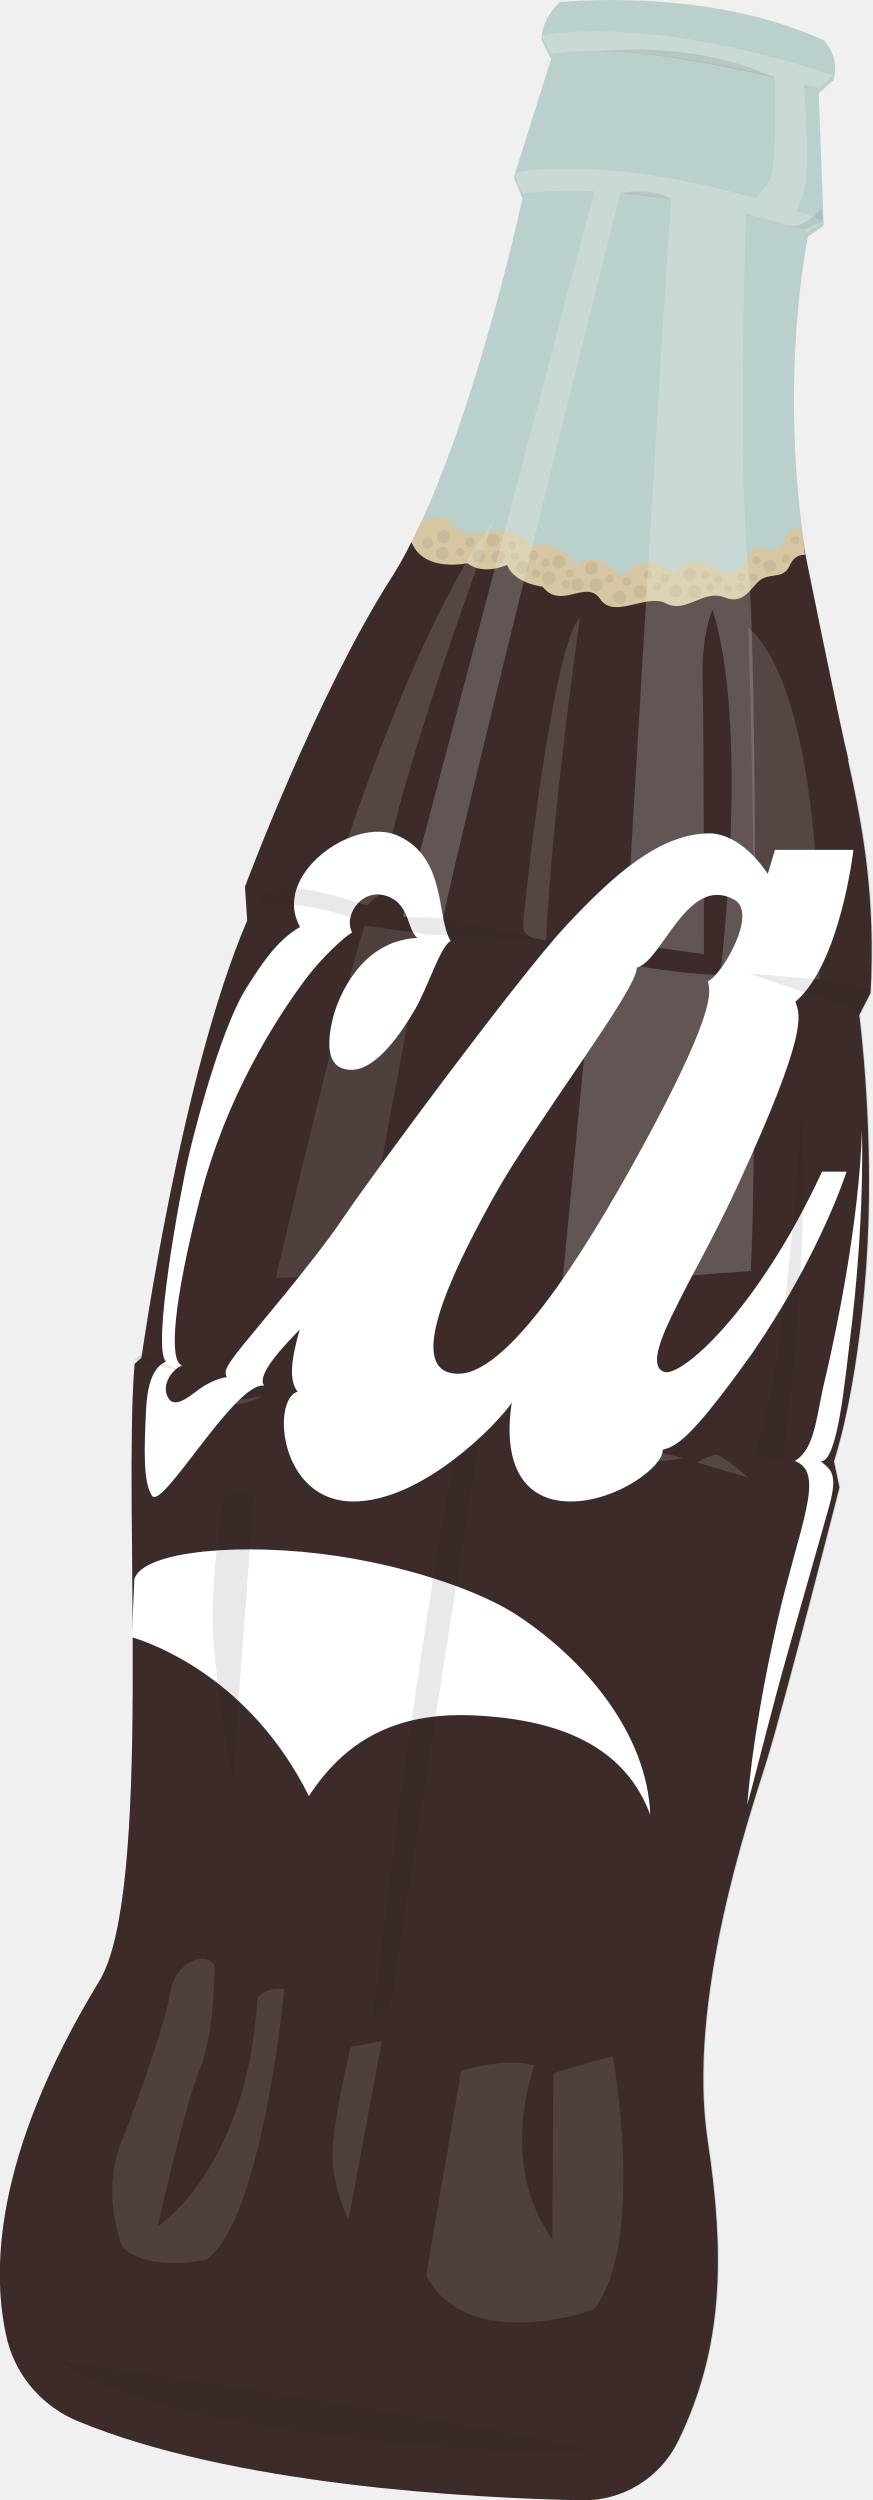
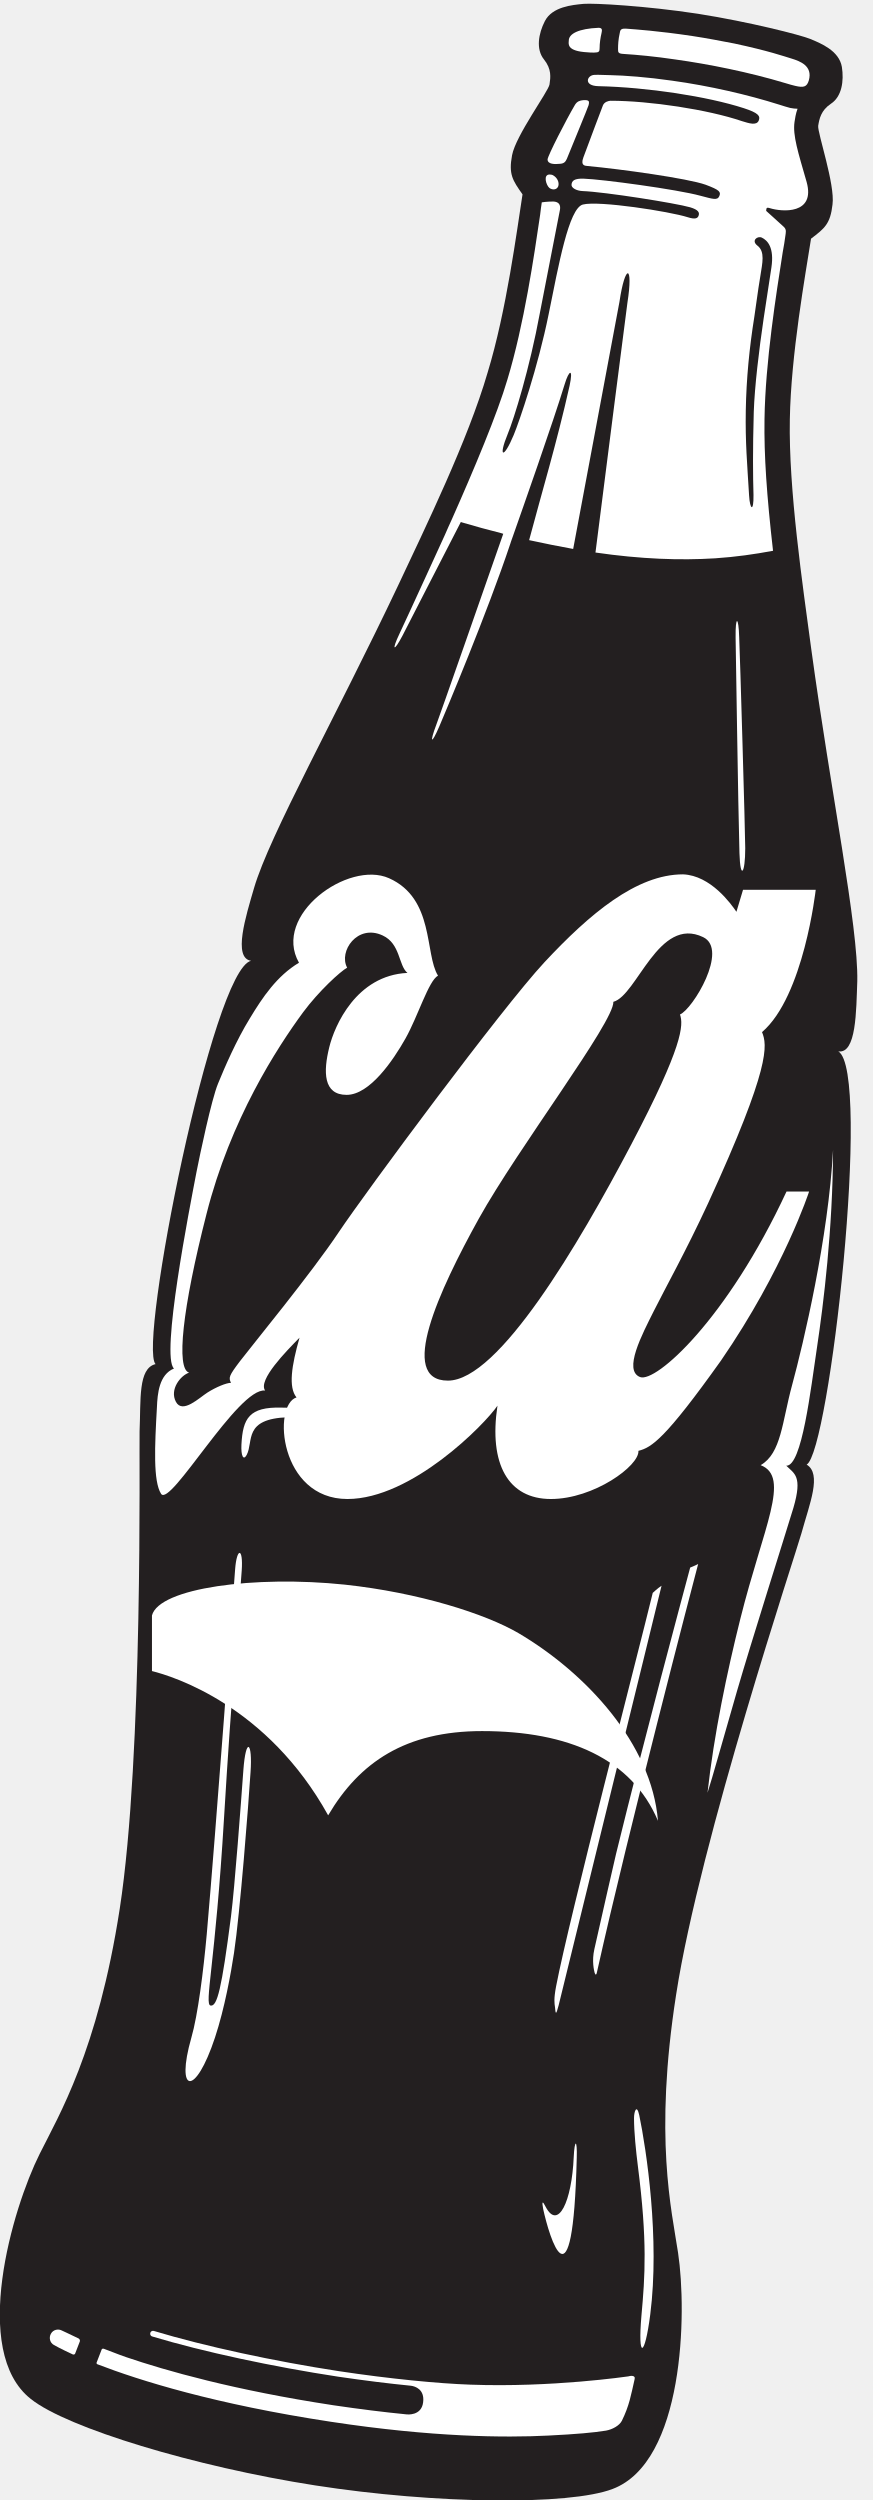
- <svg xmlns="http://www.w3.org/2000/svg" version="1.1" id="Layer_1" x="0px" y="0px" viewBox="0 0 316.8 908.1" style="enable-background:new 0 0 316.8 908.1;" xml:space="preserve">
+ <svg xmlns="http://www.w3.org/2000/svg" version="1.1" id="Layer_1" x="0px" y="0px" viewBox="-341 -4.1 316.8 908.1" style="enable-background:new -341 -4.1 316.8 908.1;" xml:space="preserve">
  <style type="text/css">
- 	.st0{opacity:0.8;fill:#ADC8C3;}
- 	.st1{fill:#3C2B28;}
- 	.st2{fill:#D6C7A2;}
- 	.st3{fill:#C9BB9A;}
- 	.st4{fill:#FFFFFF;}
- 	.st5{opacity:0.13;fill:#FFFFFF;}
- 	.st6{opacity:0.1;fill:#FFFFFF;}
- 	.st7{opacity:0.1;fill:#1D1D1B;}
- 	.st8{opacity:0.2;fill:#FFFFFF;}
+ 	.st0{fill:#231F20;}
+ 	.st1{fill:#FFFFFF;}
+ 	.st2{fill:none;}
</style>
-   <g>
-     <path class="st0" d="M211.5,908.1c-40.5-0.8-127.2-5.5-183.2-28.8c-12.5-5.2-22-16-25.4-29.1c-6-23.3-6.1-66,33-130.3   c19.8-31.5,8.7-173.1,13-224.5l2.5-2.2c0,0,14.4-103,38.4-158.8L89,322.1c0,0,25.8-69.3,53.1-112.1S189.8,72,189.8,72l-3.2-7.5   l13.6-43.1l-3.5-6.8c0,0-0.5-7.3,6.7-13.8c0,0,53.4-5.8,95.9,13.9c0,0,6.1,6.2,3.4,14.5l-5.3,4.7l1.8,48l-5.7,4.1   c0,0-11,51.3-0.7,116.3s27,96.7,23.7,158.4l-4.1,8c0,0,5.9,44.7,2.5,91.4s-11.7,70.7-11.7,70.7l2,9.5c0,0-20.1,79-26.6,99.8   c-6.5,20.9-28.9,86.6-21.3,137.2c6.3,41.8,5.9,75.4-10.7,109.4C240,900,226.4,908.5,211.5,908.1z" />
-     <path class="st1" d="M35.9,719.9c19.8-31.5,8.7-173.1,13-224.5l2.5-2.2c0,0,14.4-103,38.4-158.8L89,322.1c0,0,25.8-69.3,53.1-112.1   c2.5-3.9,5-8.3,7.3-13c24.6-3,55.8,22.4,90.6,20c40.9-2.9,50.3,41.3,68,59.1c5.8,26.1,10,50.8,8.2,84.6l-4.1,8   c0,0,5.9,44.7,2.5,91.4c-3.3,46.7-11.7,70.7-11.7,70.7l2,9.5c0,0-20.1,79-26.6,99.8c-6.5,20.9-28.9,86.6-21.3,137.2   c6.3,41.8,5.9,75.4-10.7,109.4c-6.5,13.4-20.2,21.8-35,21.5c-40.5-0.8-127.2-5.5-183.2-28.8c-12.5-5.2-22-16-25.4-29.1   C-3,826.9-3.2,784.3,35.9,719.9z" />
-     <path class="st1" d="M291.2,194.8c0,0,14.2,70.2,17,81.3c0,0-18.6,8-19.2,6.6c-0.6-1.5-63.8-65.6-63.8-65.6   S267.3,219.1,291.2,194.8z" />
-     <path class="st2" d="M149.5,197l3.3-7.1c0,0,7.3-5.4,12.8,1.3s19.8-3.9,28.1,7.2c0,0,7.4-4.4,15.7,6.9c0,0,5-7.2,16,3.7   c0,0,11.2-9.7,19.5-0.2c0,0,4-8.7,14.7-2.7c0.3,0.1,0.5,0.3,0.8,0.5c11.4,6.9,10.4-11.6,18-7.5c7.6,4.1,3.9-6.3,12.6-8.1l1.4,10.6   c0,0-3.6-0.7-5.6,3.9s-6.2,2.8-9.9,4.7s-6.1,10-13.7,6.8c-7.6-3.1-14.1,6-21.2,2.2c-7.1-3.8-19,5.9-24-1.6   c-5-7.5-14.2,4.2-20.9-4.5c0,0-10.4-1.1-12.9-7.9c0,0-8.6,4-14.4-0.6C169.9,204.5,154,208.2,149.5,197z" />
-     <circle class="st3" cx="160.6" cy="201" r="2.4" />
-     <circle class="st3" cx="167.2" cy="200.6" r="1.5" />
-     <circle class="st3" cx="155.3" cy="197.3" r="2" />
-     <circle class="st3" cx="174" cy="202.1" r="2.4" />
-     <circle class="st3" cx="170.7" cy="196.9" r="1.8" />
-     <circle class="st3" cx="193.8" cy="201.8" r="1.8" />
-     <circle class="st3" cx="180.9" cy="202.3" r="2.4" />
-     <circle class="st3" cx="179.1" cy="196.3" r="2.4" />
-     <circle class="st3" cx="161.2" cy="194.9" r="2.4" />
-     <circle class="st3" cx="186" cy="198.1" r="1.5" />
-     <circle class="st3" cx="194.7" cy="208.4" r="1.5" />
-     <circle class="st3" cx="187.1" cy="202.1" r="1.5" />
-     <circle class="st3" cx="205.5" cy="212.3" r="1.5" />
-     <circle class="st3" cx="198.1" cy="204.6" r="1.5" />
-     <circle class="st3" cx="209.7" cy="212.3" r="2.4" />
-     <circle class="st3" cx="199.3" cy="210" r="2.4" />
-     <circle class="st3" cx="216.6" cy="212.5" r="2.4" />
-     <circle class="st3" cx="203.1" cy="204.1" r="2.4" />
-     <circle class="st3" cx="189.7" cy="206.1" r="2.4" />
-     <circle class="st3" cx="214.8" cy="206.4" r="2.4" />
-     <circle class="st3" cx="221.4" cy="210.3" r="1.5" />
-     <circle class="st3" cx="206.9" cy="208.3" r="1.5" />
-     <circle class="st3" cx="227.7" cy="211.2" r="1.5" />
-     <circle class="st3" cx="238.6" cy="213.1" r="1.5" />
-     <circle class="st3" cx="235.4" cy="208.8" r="1.5" />
-     <circle class="st3" cx="245.4" cy="214.6" r="2.4" />
-     <circle class="st3" cx="225.1" cy="217" r="2.4" />
-     <circle class="st3" cx="232.5" cy="214.9" r="2.4" />
-     <circle class="st3" cx="252.3" cy="214.8" r="2.4" />
-     <circle class="st3" cx="279.6" cy="205.7" r="2.4" />
-     <circle class="st3" cx="250.5" cy="208.7" r="2.4" />
-     <circle class="st3" cx="256.1" cy="209" r="1.5" />
-     <circle class="st3" cx="241.5" cy="210.1" r="1.5" />
-     <circle class="st3" cx="274.8" cy="203.5" r="1.5" />
-     <circle class="st3" cx="288.9" cy="196.3" r="1.5" />
-     <circle class="st3" cx="258.1" cy="213.4" r="1.5" />
-     <circle class="st3" cx="260.9" cy="210.5" r="1.5" />
-     <circle class="st3" cx="273.7" cy="209.8" r="1.5" />
-     <circle class="st3" cx="269.4" cy="209.7" r="1.5" />
-     <circle class="st3" cx="264.5" cy="213.9" r="1.5" />
-     <circle class="st3" cx="269" cy="213.4" r="1.5" />
-     <circle class="st3" cx="285.4" cy="202.9" r="1.5" />
-     <path class="st4" d="M47.9,594.7c8,2.4,43.1,15.1,64.3,57.7c12.8-19.6,30.8-30.6,59.8-29.3c33,1.5,55.3,12.2,64.2,36.1   c-1.1-29.4-23.7-56.4-48.7-72.7c-12.1-7.9-37-17.1-65.1-21.3c-33.9-5.1-70.5-2-73.6,8.4L47.9,594.7z" />
-     <path class="st4" d="M241.1,498.3c-6.7-2.6,2-18.5,6.7-27.9c4.7-9.4,11.9-21.8,20.6-40.7c24.8-54,22.5-60.7,20.5-65.8   c16.4-14,21.1-55.2,21.1-55.2l-28.5,0l-2.6,8.7c-2.1-3-9.9-14.2-20.9-14.7c-18.2,0-34.8,14.7-52.7,33.9   c-16.8,18.1-69.9,89.8-80.7,105.9c-10.8,16.1-34,42.9-38.4,48.7c-4.4,5.8-4.8,7-3.8,9.1c-1.9,0-5.8,1.5-9,3.6   c-3.3,2.1-9.8,8.6-12.4,3.7c-2.6-4.9,1.9-10.5,5.2-11.6c-5.1-1.4-3.1-23.3,6.4-60.5c9.4-37.2,27.8-65.5,38-79.3   c6.1-8.3,14.7-16.1,17.3-17.5c-3.4-6.4,4.1-17.3,13.9-12.7c7,3.3,6.2,11.8,9.8,14.7c-20.1,0.9-28.6,20.8-30.7,29.2   c-2.3,9.6-2.3,18.7,6.8,18.7c9.1,0,18.2-13.6,23.2-22.2c4.9-8.7,9.1-22.7,12.8-24.6c-5.3-8.6-1.3-30.3-19.3-38.3   c-16.1-7.1-46,14.5-35.4,33.2c-8.7,5.1-14.1,13.7-19.4,22c-8.3,12.9-17.3,45.3-20.8,60.1c-3.5,14.5-13.7,71.2-8.5,75.8   c-5.8,2.3-6.9,11.5-7.2,16.8c-0.8,15.3-1.1,27,2.1,31.9c3.6,5.7,30.1-41.3,40.7-40c-2.9-4.1,7.8-15,13-20.4   c-3.2,11-4,18.6-0.8,22.6c-9.6,3-6.6,39.9,20.2,39.9c25.3,0,52.7-28.5,57.6-35.9c-3.5,22.9,4.6,35.9,21.4,35.9s33.9-12.9,33.4-18.8   c5.2-1.3,10.5-4.2,32.5-35c24.8-36,34.3-66,34.3-66h-8.9C275.1,476.3,247.2,500.7,241.1,498.3z M166.5,499c-20,0-2.9-35.9,12.7-64   c15.6-28.1,52.4-75.6,52.1-83.5c9.4-2.5,18.4-34.1,35.4-24.7c8.9,4.9-4.7,27.6-9.6,29.7c1.4,4.1,1.5,12.3-19,51.3   C217.4,446.8,186.4,499,166.5,499z" />
-     <path class="st4" d="M313.1,410.5c0.6,30.1-2.2,58.8-4.2,74.8c-2,16-4.6,45.6-10.7,45.5c3.1,2.9,6.4,3.8,3.1,15.9   c-3.3,12.1-14.7,51.3-19.7,70.1c-5,18.8-8.5,33.1-10.2,38.8c1.9-22,6.3-46.1,10.9-66.3c8-35.3,17.9-54.4,6.4-58.6   c7.7-4.7,7.7-16.7,11.2-30.6C303.7,483.9,312.1,443.9,313.1,410.5z" />
+   <path id="Group_4_" class="st0" d="M-95.4,720.4c8.6-55.8,43.7-160.9,45.5-167.5c3-10.9,7.5-21.6,1.9-25  c8.3-4.4,23.7-142.9,11.5-150.1c6.6,1,6.5-14.8,6.9-25.5c0.4-19.9-9.6-68.5-16.7-120.5c-3.1-23.1-8.3-58.2-7.8-83.6  c0.4-23.5,5.7-52.8,7.7-65.6c5-3.8,7-5.4,7.8-12.4c1-7.2-5.5-26.1-5.2-28.6c0.4-2.5,1-5.6,4.6-8c4-2.6,4.8-8.3,4-13.4  c-1-5.9-7.7-8.6-11.6-10.2c-3.5-1.4-21.7-6.1-40.7-9.1c-19-2.9-37.8-3.9-41.5-3.6c-4.1,0.4-11.4,1-14.1,6.3  c-2.3,4.5-3.3,10.2-0.3,13.9c2.8,3.5,2.4,6.5,2,9.1c-0.4,2.5-12.3,18.6-13.6,25.7c-1.3,6.9,0.2,9.1,3.8,14.2  c-2,12.7-5.8,42.3-12.7,64.8c-7.1,24.4-22.6,56.2-32.5,77.3c-22.5,47.5-46.7,90.7-52.3,109.8c-3,10.3-7.8,25.5-1.1,26.5  c-14,3.1-41.1,139.8-34.7,146.5c-6.4,1.5-5.3,13.1-5.8,24.4c-0.2,6.9,1.4,117.6-7.2,173.4c-8,51.8-22.2,75.2-29.1,89.1  c-9.9,19.8-25.2,71.7-3.2,89c13.1,10.5,59.6,24.6,103.3,31.4c0,0,0,0,0,0c43.6,6.8,92.3,7.3,108,1.3c26-9.8,27.1-63.9,23.8-85.8  C-97,798.8-103.5,772.3-95.4,720.4z" />
+   <g id="Group_2_">
+     <path class="st1" d="M-225,510.6c-3.6,0-7.6,0-11.3,0.1c-16.5,0.5-12.5,8.8-15.1,13.7c-1.2,2.2-2.1,0.3-1.9-3.8   c0.5-9.5,2.8-13.7,14.5-13.4c3.5,0.1,6.3,0.1,8.6,0.1L-225,510.6z" />
+     <path class="st1" d="M-117.2,669.2c0,0-6,26-7.9,34.7c-1,4.4-0.1,7.8,0.1,8.6c0.3,1,0.7,0.8,0.9-0.5c11.6-52,34.6-140.1,36.7-148   c-1.3,0.7-2.9,1.3-2.9,1.3C-93.7,578-106.4,625.2-117.2,669.2z" />
+     <path class="st1" d="M-138.1,724.4c5.8-23.9,33.8-137.5,37.4-152.5c-1.4,0.9-3.2,2.6-3.2,2.6c-5.3,21.9-30.3,117.9-35.1,142.9   c-0.9,4.7-0.6,6.2-0.4,7.6C-139.2,727.2-139.1,728.3-138.1,724.4z" />
+     <path class="st1" d="M-142.8,797.5c-1.2-2.4-1.4-1.9-0.9,0.8c2.2,10.1,10.8,39.3,12.2-18.7c0.2-6.8-0.8-6.6-1.1-0.2   C-133.3,795.7-138.3,806.1-142.8,797.5z" />
+     <path class="st1" d="M-110.7,765.3c0,5.1,0.7,11.8,1.4,17.4c3.5,27.3,2.6,40,1.3,54.3c-1.4,16.1,1.2,15.3,3.2-0.4   c3.5-27.4-1.4-59.9-4-72.4C-109.7,760.1-110.7,762.8-110.7,765.3z" />
+     <path class="st1" d="M-252.6,638.9c-0.9,12.3-3.1,42.1-4.5,53.2c-3.4,26.3-5,32.7-7.4,32.3c-2.4-0.4,1.7-14.8,4.9-68.5   c2.7-45.2,5.9-81,6.4-89.5c0.6-8.5-1.8-8.5-2.4-0.4c-0.6,8.2-6.9,93.7-10.3,132.5c-1.2,13.2-3.2,29.3-5.6,37.6   c-5.8,20.3,1.4,21.7,8.6-0.1c3.5-10.6,5.8-23.4,6.9-30.7c2.2-14.5,5.3-54.4,6-65.6C-249.2,628.5-251.7,626.6-252.6,638.9z" />
+     <path class="st1" d="M-112.8,859.1c-0.1,0-27.7,4.1-57.4,3c-11.5-0.4-29.2-2.1-47.7-4.9c-23.5-3.6-48.6-9-67.2-14.6   c-0.6-0.2-1.2,0.2-1.3,0.7c-0.2,0.6,0.2,1.2,0.7,1.3c18.6,5.6,43.9,11,67.5,14.6c9.5,1.4,18.4,2.5,26.5,3.3c1.5,0.2,5,1.3,4.4,6   c-0.6,5.1-6,4.4-6,4.4l0,0c-8.2-0.8-17-1.9-26.5-3.3c-36.2-5.5-61-12.6-75.4-17.5c-3.2-1.1-5.5-2.1-8-3c0,0-0.7-0.3-0.9,0.3   l-1.7,4.4c0,0-0.4,0.7,0.2,0.9c15.3,5.9,42.7,14.5,84.9,20.9c0,0,0,0,0,0c0,0,0,0,0,0c36.8,5.6,63.2,5.8,78.8,5   c10.2-0.5,16.8-1.1,21-1.8c2.3-0.4,4.9-1.8,5.8-3.6c2.7-5.5,3.3-9.3,4.6-15C-110,858.5-112.2,858.9-112.8,859.1z" />
+     <path class="st1" d="M-312.5,845.3c-3.6-1.7-5.8-2.8-5.9-2.8c-1.4-0.8-3.3-0.4-4.1,1.1c-0.8,1.4-0.4,3.3,1.1,4.1   c0.3,0.2,2.5,1.4,6.8,3.4c0,0,0.6,0.3,0.9-0.3l1.7-4.4C-311.8,845.6-312.5,845.3-312.5,845.3z" />
+     <path class="st1" d="M-141.4,64.2c1.1,0.8,2.7,0.7,3.2-0.7c0.4-1.4-0.4-3-1.7-3.8c-0.4-0.3-0.9-0.4-1.3-0.4   C-143.9,59.1-142.6,63.3-141.4,64.2z" />
+     <path class="st1" d="M-114.4,15.5c4.8,0.3,11.3,0.9,18.7,2c12.2,1.7,26.7,4.6,40,8.6c1.4,0.4,2.6,0.8,3.6,1c3,0.7,4.2,0.4,4.9-2   c1.5-5.3-3.3-7-6.2-7.9c-3-0.9-8.3-2.8-20.9-5.5c-4.7-0.9-9.8-1.9-15.1-2.7c-12.7-1.9-20.5-2.4-24.3-2.7c-2-0.1-2,0.7-2.2,1.7   c-0.5,2.2-0.6,4.1-0.6,5.7C-116.5,14.9-116.5,15.4-114.4,15.5z" />
+     <path class="st1" d="M-127.6,14.9c0.7,0.1,1.5,0.1,2.4,0.1c1.8,0,2-0.4,2-1.6c0-1.8,0.3-3.8,0.7-5.5c0.2-1,0.4-1.9-1.1-1.9   c-7.1,0.3-10.9,2.1-10.8,4.8C-134.5,12-135,14.5-127.6,14.9z" />
+     <path class="st1" d="M-137.6,55.4c1.5-0.1,2-0.7,2.5-1.8c1.9-4.7,7.7-18.7,7.9-19.5c0.2-0.9,0.4-1.6-0.7-1.8   c-0.8-0.1-1.7,0-2.4,0.2c-1.1,0.3-1.5,1-1.8,1.4c-3.2,5.4-9.9,18.5-10,19.9C-142.1,55.6-139.5,55.6-137.6,55.4z" />
    <g>
-       <g>
-         <path class="st5" d="M271.8,227.9c0,0,3.8,108.7,0.3,125.6l25.6,2.2C297.6,355.8,300.3,253.3,271.8,227.9z" />
-         <path class="st5" d="M210.7,224.3c0,0-10.3,70.9-12.3,117.2c0,0-8.7,0-8.4-5.4C190.2,330.7,200.7,233.7,210.7,224.3z" />
-         <path class="st5" d="M179.4,189.1c0,0-37,98.9-41.1,135.3l-5,4.4l-13.6-3.7C119.6,325,148.9,229.4,179.4,189.1z" />
-         <path class="st5" d="M271.8,536.7l-18.4-5.4c0,0,5.1-3.7,7.8-2.6C263.9,529.9,271.8,536.7,271.8,536.7z" />
-         <path class="st5" d="M247.9,529.7c0,0-27,5.9-56-6.7C191.9,523,238.2,525.8,247.9,529.7z" />
-         <path class="st5" d="M163.6,519.7c0,0-42.6,2.4-57.5-9.9C106.1,509.8,159.7,521.3,163.6,519.7z" />
-         <path class="st5" d="M95.2,507.2c0,0-8.4,4.6-15.2,2.4L95.2,507.2z" />
-         <path class="st6" d="M222.6,746.8c0,0,12.2,67.3-6.8,92.1c0,0-45.6,16.6-61-12.3l12.7-74.4c0,0,15.7-5.1,26.6-1.9     c0,0-13.5,35.1,6.5,63L201,753L222.6,746.8z" />
-         <path class="st6" d="M138.7,741.4l-12.1,65c0,0-6.2-12.3-5.8-25s6.6-37.9,6.6-37.9L138.7,741.4z" />
-         <path class="st6" d="M103.3,722.5c0,0-8,84.1-28.4,98.3c0,0-20.4,4.8-30.4-4.5c0,0-8-18.8-0.7-37.4s16.8-46,18.1-55.4     c1.3-9.5,11.6-15.5,16-9.8c0,0,0.4,24-5.3,37.8c-5.7,13.8-15.3,57.2-15.3,57.2s32.6-21,36.2-82.8     C93.5,725.9,95.8,721.7,103.3,722.5z" />
-         <path class="st6" d="M154.1,339.3l-23.2,124l-30.7,0.9c0,0,24.6-105.4,32.3-128L154.1,339.3z" />
-         <path class="st7" d="M173.9,523.7l-32.6,207.5l-5.9,1.1c0,0,17.2-142.9,29.7-201.3L173.9,523.7z" />
-         <path class="st7" d="M92.3,541.5L84.5,647c0,0-5.5-30.4-7-51.6s4.1-54.4,4.1-54.4L92.3,541.5z" />
-         <path class="st7" d="M132.6,328.8l-5.7,4.4c0,0-17.2-6.8-33.7-4.3C93.2,328.9,92.8,314.9,132.6,328.8z" />
-         <polygon class="st7" points="198.3,341.5 154.1,339.3 144.6,337.3 146.3,333.2 161,333.4    " />
-         <polygon class="st7" points="297.6,355.8 316.2,359.1 312.1,367.1 272,353.6    " />
-         <polyline class="st7" points="51.3,491.7 67.2,498.5 48.8,493.8 53.2,490.2    " />
-         <path class="st7" d="M219.6,891.3c0,0-151.8-1.2-196.9-33.4C22.7,858,162.4,877.4,219.6,891.3z" />
-         <path class="st7" d="M291.1,405c0,0-5.7,98-17.2,123.5l10.2,2.6C284.1,531.2,294.4,460.9,291.1,405z" />
-         <path class="st8" d="M161,333.4l-14.7-0.3l69.6-263.6c-8.6-0.3-17.5-0.2-26.2,0.8l-3.2-7.5c0,0,30.5-7.3,87.9,9.3     c1.9-2,3.9-4.3,5.2-6.6c2.4-4.6,2.1-29.2,1.9-37.5c-21-5.1-58.3-12.5-81.3-8.3l-3.5-6.8c0,0,37.2-8.4,106,14.5l-5.3,4.7     c0,0-2-0.6-5.4-1.5c0.8,10.1,2,31.5,0,38.6c-1,3.5-1.9,5.8-2.8,7.4c3.2,1.1,6.5,2.2,9.9,3.5l-5.7,4.1c0,0-8.8-3.2-22.5-6.6     c-0.1,4-2.8,95.7,0.8,127.5c3.7,32.5,2.9,227.7,1,256.6l-68.5,4.9l11.5-119.1c0,0,21.8,5.8,45.9,6.7c0,0,11-89.7-2.8-132.8     c0,0-4,9-3.6,25c0.5,16,0.5,100.2,0.5,100.2l-28.4-4c0,0,13.9-236.9,16.5-270.4c-5.9-0.9-12-1.7-18.4-2.2     C220.5,89.2,166.6,304.9,161,333.4z" />
-         <path class="st4" d="M243.8,70.5" />
-         <path class="st7" d="M243.7,72.3l-18.4-2.2C225.3,70.2,236.4,67.6,243.7,72.3z" />
-         <path class="st7" d="M298.3,75.7c0,0-6.1,7.8-12.9,6.3l6.8,1.5l6.8-3.2L298.3,75.7z" />
-         <path class="st7" d="M281.4,28.2c0,0-41.4-9.8-63.4-9.6C218,18.6,251.6,14.3,281.4,28.2z" />
-       </g>
+       <path class="st2" d="M-64.4,82.2c-1.6-0.7-3.9,1.1-1.6,2.9c2.9,2.2,1.8,6.4,1.1,11c-1.2,7.3-1.1,7.6-2.2,14.9    c-1.7,11.3-2.9,22.5-3.1,33.9c-0.2,12,0.5,19.1,1.2,31c0.3,5.2,1.8,6.1,1.6-0.2c-0.1-6.7-0.3-16,0.1-30.2c0.3-9.1,1.8-22.5,3.6-34    c1.2-7.8,2.5-16.5,2.8-18.4C-59.7,85.8-62.2,83.2-64.4,82.2z" />
+       <path class="st1" d="M-61.4,71.5c4.4,1.4,16.7,2.4,13.4-9.5c-3.1-10.8-5.1-16.9-4.4-21.8c0.2-1.2,0.4-2.9,1.1-4.8    c-0.8,0-1.7-0.1-2.7-0.3c-1.2-0.3-2.4-0.7-4-1.2c-11.4-3.6-25.2-6.8-38.9-8.7c-9-1.3-17.4-1.9-22.3-2c-2.3,0-4.2-0.2-5.9-0.1    c-2.7,0.1-4.1,4,1.5,4.1c17.7,0.4,39.5,3.7,52.8,8c5.2,1.7,6.1,2.8,5.4,4.5c-0.8,1.9-3.5,1-6.1,0.2c-12.3-4.2-33.6-7.4-47.7-7.4    c-0.7,0-2.3,0.4-2.8,1.7c-0.4,1-5,13.2-7.1,18.9c-1.1,3,0.6,3,1.5,3.1c11.9,1.1,36.5,4.5,42.9,6.8c5.1,1.9,5.6,2.6,5,4.1    c-0.7,1.7-2.3,1.1-6.9-0.1c-8.4-2.3-35.8-6-42.4-6.2c-3.3-0.1-4.3,0.7-4.4,2.2c-0.1,1.1,1.7,2.2,4,2.3c8.1,0.3,33.9,4.4,39.1,5.9    c3,0.9,3.4,1.9,3.1,2.9c-0.3,1.1-1.2,1.6-4,0.7c-6.6-2.1-32.4-6.1-38.1-4.6c-5.1,1.4-8.8,22-12.4,39.8    c-3.9,19.3-10.7,39.1-12.7,43.9c-3.7,8.9-5.7,8.2-2.2-0.3c2.3-5.5,8-23.9,11.7-44c3.5-18.3,6.5-33.1,7.3-37.5    c0.3-1.8-0.4-2.9-2.4-3c-2.4,0-4.2,0.3-4.2,0.3c-0.3,1.7-0.3,2.3-0.6,4.5c-2.2,14.9-5.8,39.8-11.9,59.9    c-3.6,12.3-12.2,32.8-20.2,50.8c-0.9,1.9-1.7,3.8-2.5,5.6c0,0-13.6,29.8-16.5,35.9c-2.9,6.1-2.1,6.8,1.1,0.7    c1.9-3.6,14.6-28.6,21.2-41.3c0.1,0,0.1,0,0.2,0.1c5,1.5,9.9,2.8,14.6,4c0.2,0.1,0.4,0.1,0.6,0.2c-6.5,18.6-23.2,66.5-24.3,69.3    c-2.5,6.6-1.9,7.6,1.1,0.6c2.1-4.9,17.4-41.2,25.8-66.4c0,0,0.3-1,0.9-2.6c3.3-9.4,14.6-41.4,18.8-55.2c1.6-5.3,3.2-6,1.8,0.5    c-4.7,21-10.2,39.1-14.7,56.1c5.6,1.2,10.9,2.3,16,3.2c1.9-10,16.8-89.7,16.8-89.7c2.1-14.2,5.1-13.7,2.9,0.3    c-0.7,4.9-8,62.5-11.6,90.7c16.5,2.4,30.8,2.9,43.5,2.1c7.5-0.5,14.4-1.5,20.8-2.7c0.1,0,0.1,0,0.2,0c-2.3-20.2-3.3-34.6-3.1-47.9    c0.3-20.8,4.3-45.7,6.6-60.5c0.4-2.3,0.8-4.4,1-6.2c0.1-1,0.5-2.1-0.6-3.1c-1.7-1.6-6.2-5.6-6.4-5.8    C-62.6,71.6-62.7,71.1-61.4,71.5z M-60.8,93.1c-0.3,1.9-1.6,10.6-2.8,18.4c-1.7,11.5-3.3,24.9-3.6,34c-0.4,14.2-0.3,23.4-0.1,30.2    c0.1,6.3-1.3,5.4-1.6,0.2c-0.7-11.9-1.4-19-1.2-31c0.2-11.4,1.3-22.7,3.1-33.9c1.1-7.3,1-7.6,2.2-14.9c0.7-4.6,1.8-8.8-1.1-11    c-2.3-1.8,0-3.6,1.6-2.9C-62.2,83.2-59.7,85.8-60.8,93.1z" />
    </g>
+     <path class="st1" d="M-73.8,227.5c0.1,4.9,0.9,60.4,1.4,78.3c0.3,9.9,2.1,7.5,2.1-1.8c0-5-1.9-70.4-2.2-76.7   C-72.7,219.9-73.9,219.2-73.8,227.5z" />
  </g>
+   <path class="st1" d="M-38.4,413.6c-0.1,28.8-3.5,56.2-5.8,71.5c-2.3,15.3-5.5,43.5-11.2,43.2c2.9,2.9,6,3.7,2.6,15.3  c-3.5,11.5-15.3,48.7-20.5,66.6c-5.2,17.9-8.9,31.4-10.7,36.9c2.3-21,7.1-43.9,11.9-63.1c8.4-33.6,18.4-51.6,7.4-55.9  c7.5-4.3,7.8-15.8,11.4-29C-49.1,483.6-40.1,445.5-38.4,413.6z" />
+   <path class="st1" d="M-285.8,602.9c7.7,1.9,41.9,12.5,64,52.4c11.4-19.3,28.1-30.6,55.9-30.6c31.5,0,54.4,10.1,63.9,32.6  c-2.3-28-26.1-53.7-50.7-68.2c-12-7-36.1-14.7-63.1-17.6c-32.6-3.4-67.4,1.2-70,11.2V602.9z" />
+   <path class="st1" d="M-108.5,496.1c-6.2-2.4,0.7-15.4,5-24c4.3-8.6,11.6-21.6,19.7-39.1c22.9-49.9,21.5-57.5,19.6-62.2  c15.2-13,19.5-51.7,19.5-51.7h-26.4l-2.4,8c-1.9-2.8-9.3-13.2-19.4-13.6c-16.9,0-33.9,14.3-50.4,32c-15.5,16.7-64.6,83-74.6,97.9  c-9.9,14.9-31.8,41.5-35.9,46.9c-4.1,5.4-4.2,6-3.3,7.9c-1.7,0-5.5,1.6-8.5,3.5c-3,1.9-9.1,7.9-11.5,3.4c-2.4-4.5,1.7-9.6,4.8-10.6  c-4.8-1.3-2.5-23.2,6.3-57.6c8.7-34.4,25.7-60.5,35.1-73.3c5.7-7.7,13.6-14.9,16-16.2c-3.2-5.9,3.7-16,12.9-11.7  c6.5,3,5.7,10.9,9,13.6c-18.6,0.9-26.5,19.2-28.4,27c-2.2,8.9-2.2,17.3,6.3,17.3c8.4,0,16.9-12.5,21.4-20.5c4.5-8,8.4-21,11.8-22.8  c-4.9-7.9-1.2-28-17.8-35.4c-14.8-6.6-42.5,13.4-32.7,30.7c-8,4.8-13.2,12.5-17.9,20.3c-4.8,7.8-9.1,17.7-11.5,23.6  c-2.4,5.8-6.6,25.9-7.8,32c-2.6,13.5-13.1,67.2-8.2,71.5c-5.4,2.2-6,9.1-6.2,14.1c-0.8,14.1-1.4,26.8,1.5,31.4  c3.3,5.2,28-38.7,37.8-37.5c-2.7-3.8,7.7-14.3,12.5-19.2c-2.9,10.2-4.1,18-1.1,21.7c-8.8,2.8-6.2,36.9,18.5,36.9  c23.3,0,49.9-27.1,54.5-33.9c-3.2,21.2,3.9,33.9,19.4,33.9c15.6,0,32.2-12.1,31.8-17.5c4.8-1.2,9.7-4.3,30-32.8  c22.9-33.3,32-61.4,32-61.4h-8.2C-76.9,475.2-102.8,498.3-108.5,496.1z M-178.3,497.4c-18.4,0-3.2-32.8,11.2-58.8  c14.4-25.9,49.2-71.5,48.9-78.8c8.6-2.3,16.4-31.3,32.6-23.5c9.4,4.5-3.8,26.2-8.4,28.1c1.3,3.8,1.2,11.3-17.8,47.4  C-130.8,447.9-159.9,497.4-178.3,497.4z" />
</svg>
